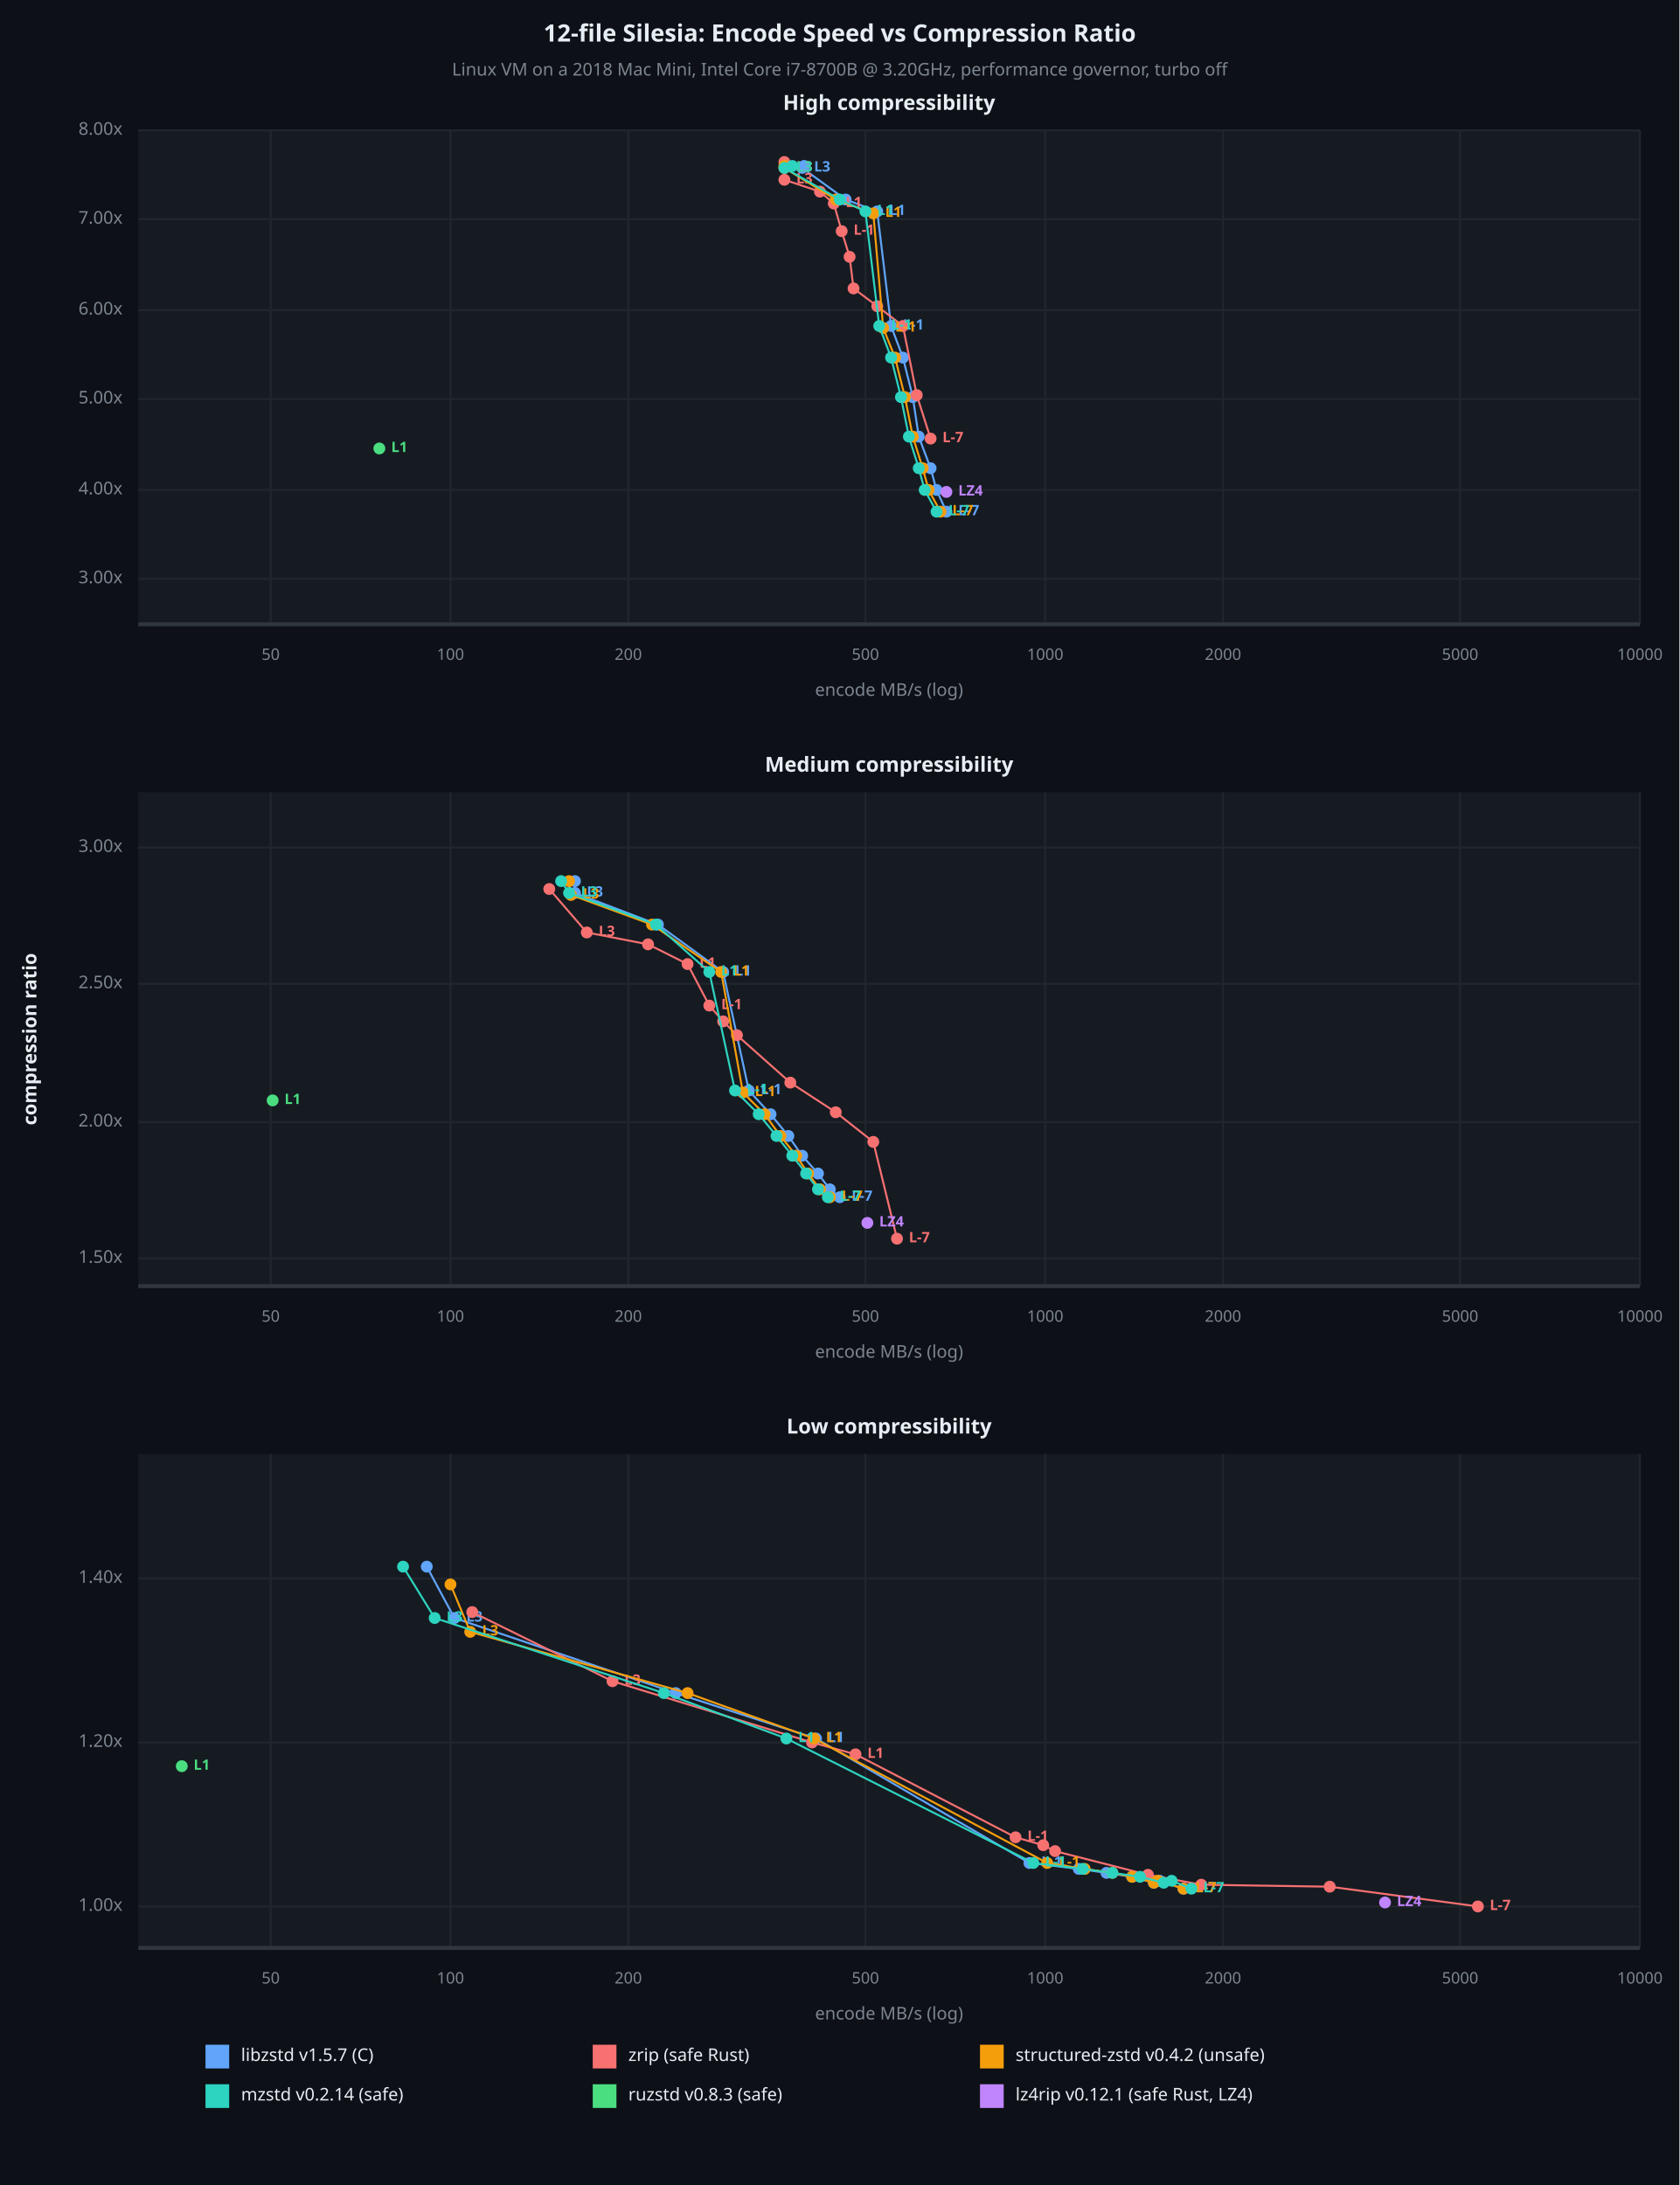
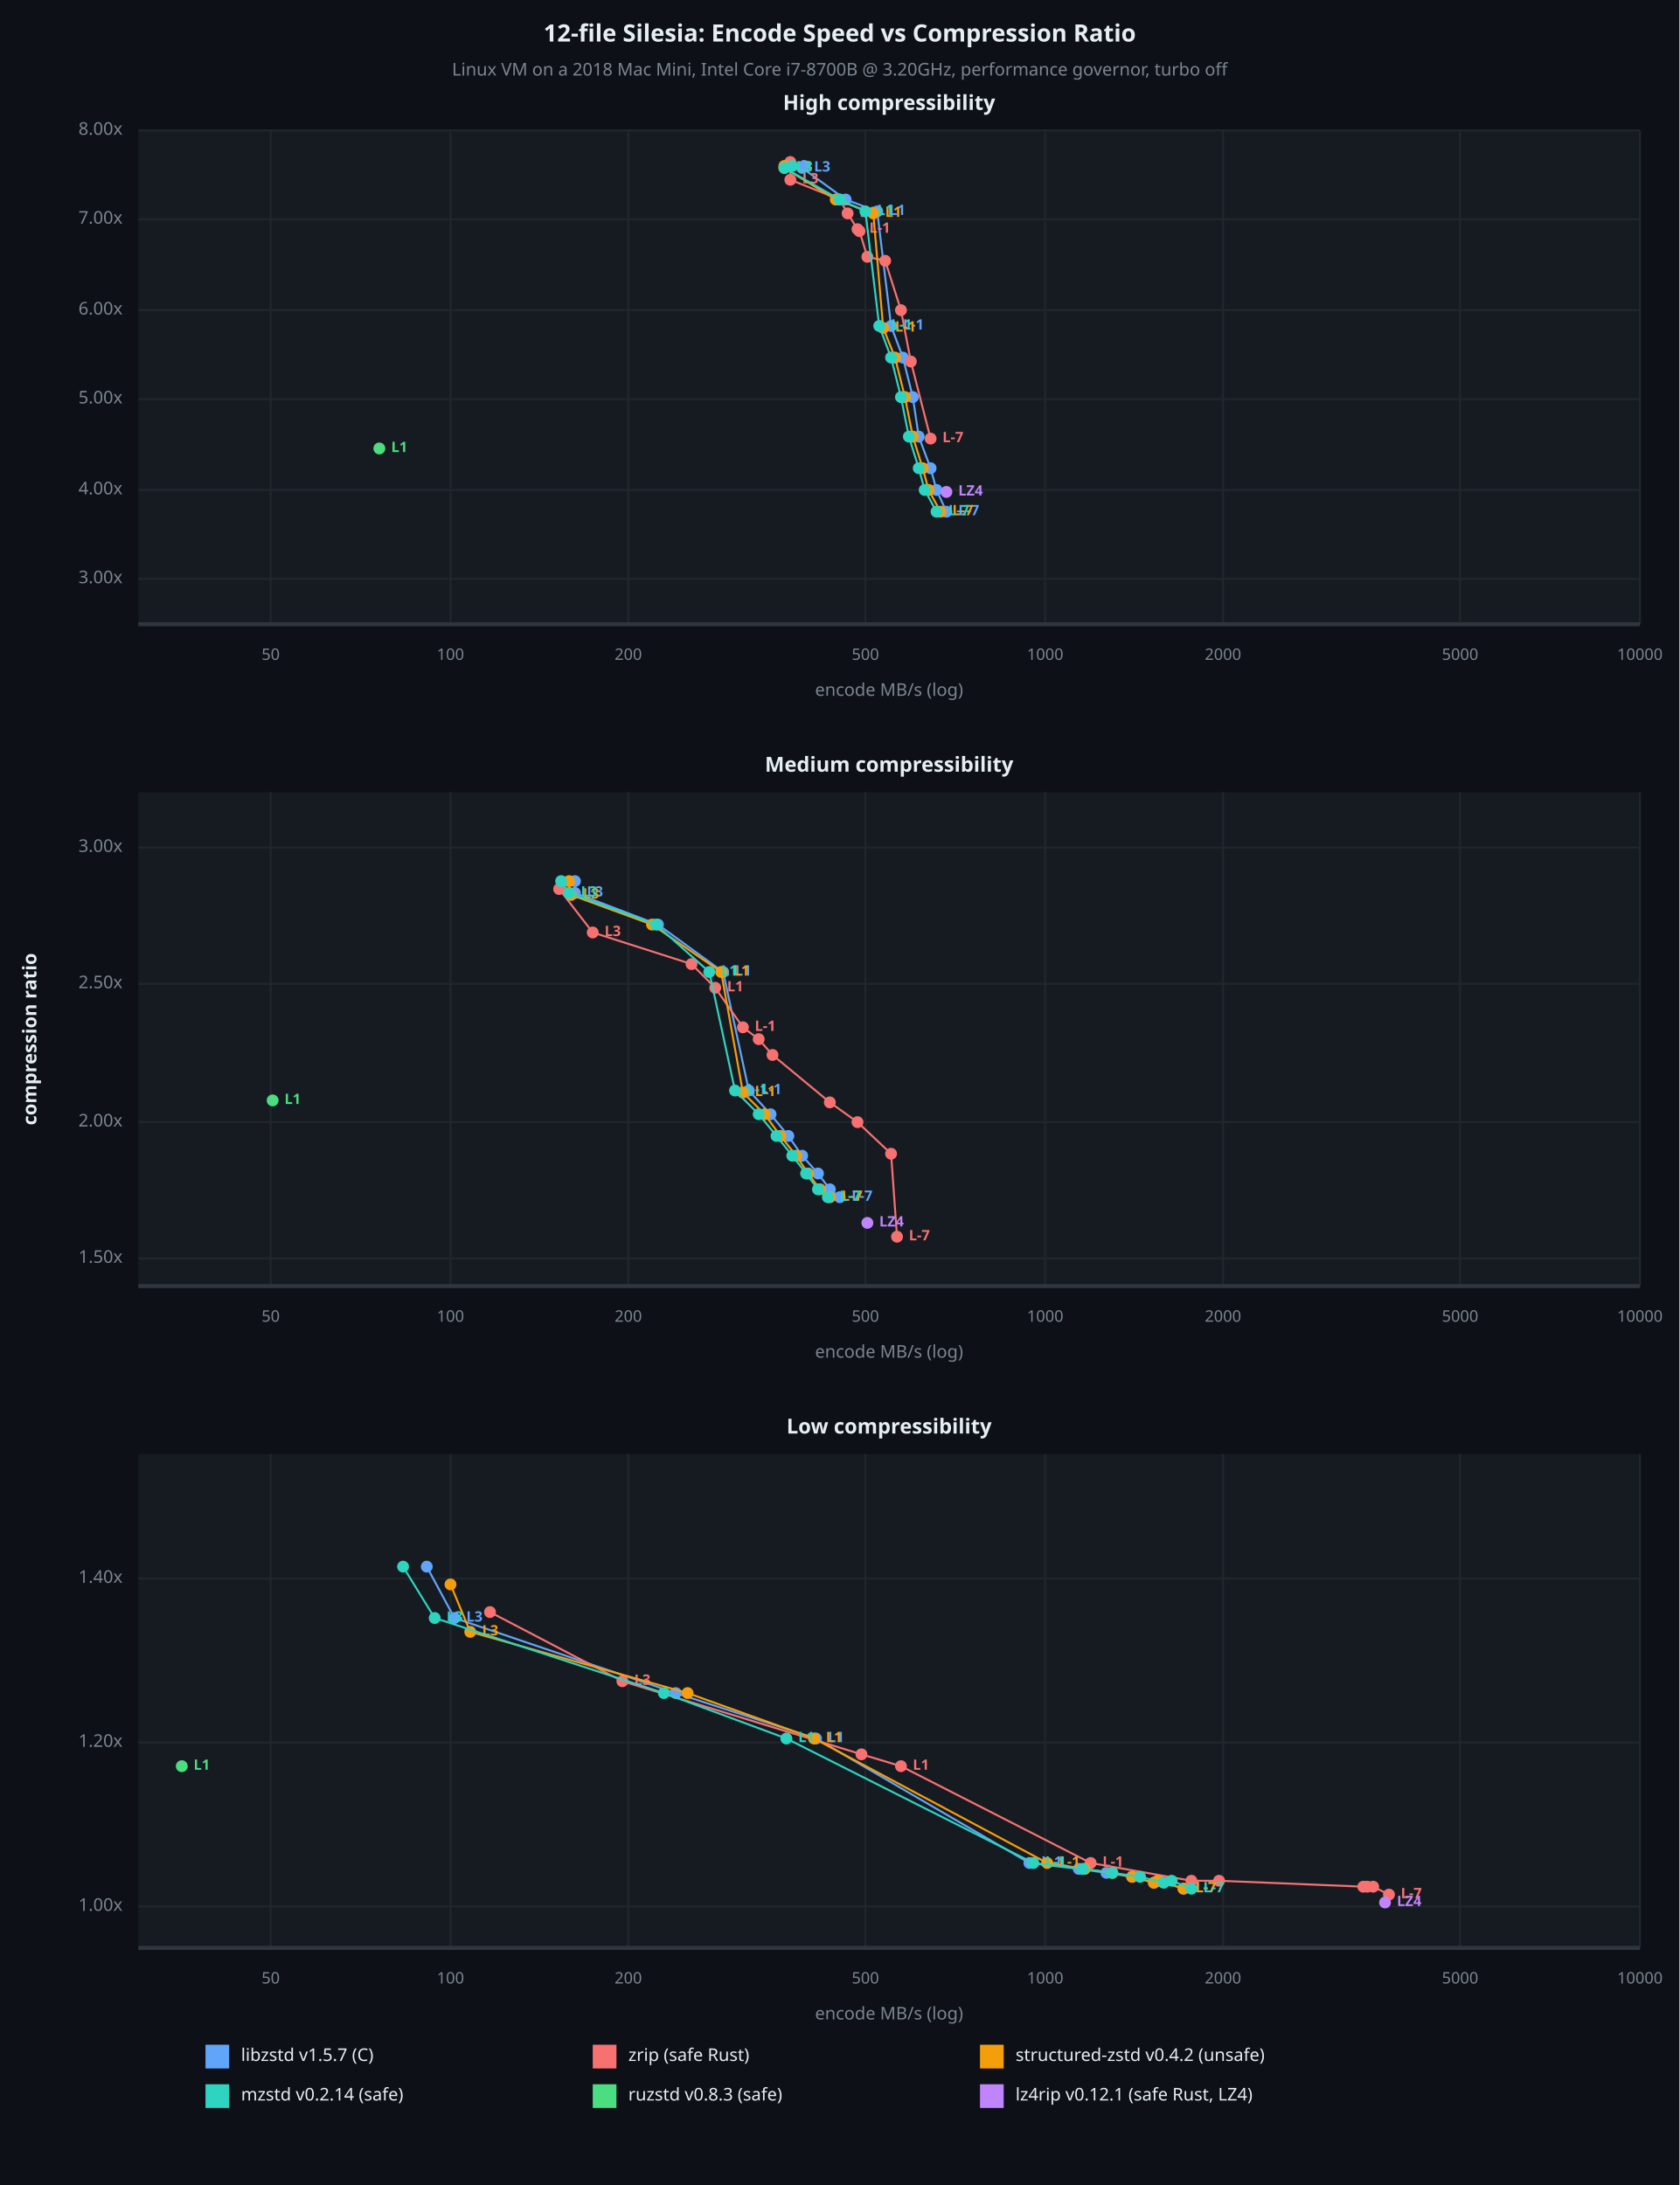
<svg xmlns="http://www.w3.org/2000/svg" viewBox="0 0 850 1106" font-family="system-ui, -apple-system, sans-serif">
  <rect x="0" y="0" width="850" height="1106" opacity="1" fill="#0D1117" stroke="none" />
  <text x="425" y="18" dy="0.5ex" text-anchor="middle" font-family="sans-serif" font-size="12.097" opacity="1" fill="#E6EDF3" font-weight="bold">
12-file Silesia: Encode Speed vs Compression Ratio
</text>
  <text x="425" y="36" dy="0.5ex" text-anchor="middle" font-family="sans-serif" font-size="8.871" opacity="1" fill="#7D8590">
Linux VM on a 2018 Mac Mini, Intel Core i7-8700B @ 3.20GHz, performance governor, turbo off
</text>
  <rect x="70" y="66" width="760" height="250" opacity="1" fill="#161B22" stroke="none" />
  <text x="450" y="53" dy="0.5ex" text-anchor="middle" font-family="sans-serif" font-size="10.484" opacity="1" fill="#E6EDF3" font-weight="bold">
High compressibility
</text>
  <polyline fill="none" opacity="1" stroke="#21262D" stroke-width="1" points="137,66 137,316 " />
  <text x="137" y="332" dy="0.5ex" text-anchor="middle" font-family="sans-serif" font-size="8.065" opacity="1" fill="#7D8590">
50
</text>
  <polyline fill="none" opacity="1" stroke="#21262D" stroke-width="1" points="228,66 228,316 " />
  <text x="228" y="332" dy="0.5ex" text-anchor="middle" font-family="sans-serif" font-size="8.065" opacity="1" fill="#7D8590">
100
</text>
  <polyline fill="none" opacity="1" stroke="#21262D" stroke-width="1" points="318,66 318,316 " />
  <text x="318" y="332" dy="0.5ex" text-anchor="middle" font-family="sans-serif" font-size="8.065" opacity="1" fill="#7D8590">
200
</text>
  <polyline fill="none" opacity="1" stroke="#21262D" stroke-width="1" points="438,66 438,316 " />
  <text x="438" y="332" dy="0.5ex" text-anchor="middle" font-family="sans-serif" font-size="8.065" opacity="1" fill="#7D8590">
500
</text>
  <polyline fill="none" opacity="1" stroke="#21262D" stroke-width="1" points="529,66 529,316 " />
  <text x="529" y="332" dy="0.5ex" text-anchor="middle" font-family="sans-serif" font-size="8.065" opacity="1" fill="#7D8590">
1000
</text>
  <polyline fill="none" opacity="1" stroke="#21262D" stroke-width="1" points="619,66 619,316 " />
  <text x="619" y="332" dy="0.5ex" text-anchor="middle" font-family="sans-serif" font-size="8.065" opacity="1" fill="#7D8590">
2000
</text>
  <polyline fill="none" opacity="1" stroke="#21262D" stroke-width="1" points="739,66 739,316 " />
  <text x="739" y="332" dy="0.5ex" text-anchor="middle" font-family="sans-serif" font-size="8.065" opacity="1" fill="#7D8590">
5000
</text>
  <polyline fill="none" opacity="1" stroke="#21262D" stroke-width="1" points="830,66 830,316 " />
  <text x="830" y="332" dy="0.5ex" text-anchor="middle" font-family="sans-serif" font-size="8.065" opacity="1" fill="#7D8590">
10000
</text>
  <polyline fill="none" opacity="1" stroke="#21262D" stroke-width="1" points="70,293 830,293 " />
  <text x="62" y="293" dy="0.5ex" text-anchor="end" font-family="sans-serif" font-size="8.871" opacity="1" fill="#7D8590">
3.00x
</text>
  <polyline fill="none" opacity="1" stroke="#21262D" stroke-width="1" points="70,248 830,248 " />
  <text x="62" y="248" dy="0.5ex" text-anchor="end" font-family="sans-serif" font-size="8.871" opacity="1" fill="#7D8590">
4.00x
</text>
  <polyline fill="none" opacity="1" stroke="#21262D" stroke-width="1" points="70,202 830,202 " />
  <text x="62" y="202" dy="0.5ex" text-anchor="end" font-family="sans-serif" font-size="8.871" opacity="1" fill="#7D8590">
5.00x
</text>
  <polyline fill="none" opacity="1" stroke="#21262D" stroke-width="1" points="70,157 830,157 " />
  <text x="62" y="157" dy="0.5ex" text-anchor="end" font-family="sans-serif" font-size="8.871" opacity="1" fill="#7D8590">
6.00x
</text>
  <polyline fill="none" opacity="1" stroke="#21262D" stroke-width="1" points="70,111 830,111 " />
  <text x="62" y="111" dy="0.5ex" text-anchor="end" font-family="sans-serif" font-size="8.871" opacity="1" fill="#7D8590">
7.00x
</text>
  <polyline fill="none" opacity="1" stroke="#21262D" stroke-width="1" points="70,66 830,66 " />
  <text x="62" y="66" dy="0.5ex" text-anchor="end" font-family="sans-serif" font-size="8.871" opacity="1" fill="#7D8590">
8.00x
</text>
  <polyline fill="none" opacity="1" stroke="#30363D" stroke-width="2" points="70,316 830,316 " />
  <polyline fill="none" opacity="1" stroke="#60A5FA" stroke-width="1" points="479,259 474,248 471,237 465,221 462,201 457,181 451,165 444,107 428,101 406,85 407,84 " />
  <circle cx="479" cy="259" r="3" opacity="1" fill="#60A5FA" stroke="none" stroke-width="1" />
  <text x="485" y="259" dy="0.5ex" text-anchor="start" font-family="sans-serif" font-size="7.258" opacity="1" fill="#60A5FA" font-weight="bold">
L-7
</text>
  <circle cx="474" cy="248" r="3" opacity="1" fill="#60A5FA" stroke="none" stroke-width="1" />
  <circle cx="471" cy="237" r="3" opacity="1" fill="#60A5FA" stroke="none" stroke-width="1" />
  <circle cx="465" cy="221" r="3" opacity="1" fill="#60A5FA" stroke="none" stroke-width="1" />
  <circle cx="462" cy="201" r="3" opacity="1" fill="#60A5FA" stroke="none" stroke-width="1" />
  <circle cx="457" cy="181" r="3" opacity="1" fill="#60A5FA" stroke="none" stroke-width="1" />
  <circle cx="451" cy="165" r="3" opacity="1" fill="#60A5FA" stroke="none" stroke-width="1" />
  <text x="457" y="165" dy="0.5ex" text-anchor="start" font-family="sans-serif" font-size="7.258" opacity="1" fill="#60A5FA" font-weight="bold">
L-1
</text>
  <circle cx="444" cy="107" r="3" opacity="1" fill="#60A5FA" stroke="none" stroke-width="1" />
  <text x="450" y="107" dy="0.5ex" text-anchor="start" font-family="sans-serif" font-size="7.258" opacity="1" fill="#60A5FA" font-weight="bold">
L1
</text>
  <circle cx="428" cy="101" r="3" opacity="1" fill="#60A5FA" stroke="none" stroke-width="1" />
  <circle cx="406" cy="85" r="3" opacity="1" fill="#60A5FA" stroke="none" stroke-width="1" />
  <text x="412" y="85" dy="0.5ex" text-anchor="start" font-family="sans-serif" font-size="7.258" opacity="1" fill="#60A5FA" font-weight="bold">
L3
</text>
  <circle cx="407" cy="84" r="3" opacity="1" fill="#60A5FA" stroke="none" stroke-width="1" />
-   <polyline fill="none" opacity="1" stroke="#F87171" stroke-width="1" points="471,222 464,200 457,165 444,155 432,146 430,130 426,117 422,103 415,97 397,91 397,82 " />
+   <polyline fill="none" opacity="1" stroke="#F87171" stroke-width="1" points="471,222 461,183 456,157 448,132 439,130 435,117 434,116 429,108 425,101 400,91 400,82 " />
  <circle cx="471" cy="222" r="3" opacity="1" fill="#F87171" stroke="none" stroke-width="1" />
  <text x="477" y="222" dy="0.5ex" text-anchor="start" font-family="sans-serif" font-size="7.258" opacity="1" fill="#F87171" font-weight="bold">
L-7
</text>
-   <circle cx="464" cy="200" r="3" opacity="1" fill="#F87171" stroke="none" stroke-width="1" />
-   <circle cx="457" cy="165" r="3" opacity="1" fill="#F87171" stroke="none" stroke-width="1" />
-   <circle cx="444" cy="155" r="3" opacity="1" fill="#F87171" stroke="none" stroke-width="1" />
-   <circle cx="432" cy="146" r="3" opacity="1" fill="#F87171" stroke="none" stroke-width="1" />
-   <circle cx="430" cy="130" r="3" opacity="1" fill="#F87171" stroke="none" stroke-width="1" />
-   <circle cx="426" cy="117" r="3" opacity="1" fill="#F87171" stroke="none" stroke-width="1" />
-   <text x="432" y="117" dy="0.5ex" text-anchor="start" font-family="sans-serif" font-size="7.258" opacity="1" fill="#F87171" font-weight="bold">
- L-1
- </text>
-   <circle cx="422" cy="103" r="3" opacity="1" fill="#F87171" stroke="none" stroke-width="1" />
-   <text x="428" y="103" dy="0.5ex" text-anchor="start" font-family="sans-serif" font-size="7.258" opacity="1" fill="#F87171" font-weight="bold">
- L1
- </text>
-   <circle cx="415" cy="97" r="3" opacity="1" fill="#F87171" stroke="none" stroke-width="1" />
-   <circle cx="397" cy="91" r="3" opacity="1" fill="#F87171" stroke="none" stroke-width="1" />
-   <text x="403" y="91" dy="0.5ex" text-anchor="start" font-family="sans-serif" font-size="7.258" opacity="1" fill="#F87171" font-weight="bold">
- L3
- </text>
-   <circle cx="397" cy="82" r="3" opacity="1" fill="#F87171" stroke="none" stroke-width="1" />
+   <circle cx="461" cy="183" r="3" opacity="1" fill="#F87171" stroke="none" stroke-width="1" />
+   <circle cx="456" cy="157" r="3" opacity="1" fill="#F87171" stroke="none" stroke-width="1" />
+   <circle cx="448" cy="132" r="3" opacity="1" fill="#F87171" stroke="none" stroke-width="1" />
+   <circle cx="439" cy="130" r="3" opacity="1" fill="#F87171" stroke="none" stroke-width="1" />
+   <circle cx="435" cy="117" r="3" opacity="1" fill="#F87171" stroke="none" stroke-width="1" />
+   <circle cx="434" cy="116" r="3" opacity="1" fill="#F87171" stroke="none" stroke-width="1" />
+   <text x="440" y="116" dy="0.5ex" text-anchor="start" font-family="sans-serif" font-size="7.258" opacity="1" fill="#F87171" font-weight="bold">
+ L-1
+ </text>
+   <circle cx="429" cy="108" r="3" opacity="1" fill="#F87171" stroke="none" stroke-width="1" />
+   <text x="435" y="108" dy="0.5ex" text-anchor="start" font-family="sans-serif" font-size="7.258" opacity="1" fill="#F87171" font-weight="bold">
+ L1
+ </text>
+   <circle cx="425" cy="101" r="3" opacity="1" fill="#F87171" stroke="none" stroke-width="1" />
+   <circle cx="400" cy="91" r="3" opacity="1" fill="#F87171" stroke="none" stroke-width="1" />
+   <text x="406" y="91" dy="0.5ex" text-anchor="start" font-family="sans-serif" font-size="7.258" opacity="1" fill="#F87171" font-weight="bold">
+ L3
+ </text>
+   <circle cx="400" cy="82" r="3" opacity="1" fill="#F87171" stroke="none" stroke-width="1" />
  <polyline fill="none" opacity="1" stroke="#F59E0B" stroke-width="1" points="476,259 470,248 467,237 462,221 458,201 453,181 447,166 442,108 423,101 397,85 397,84 " />
  <circle cx="476" cy="259" r="3" opacity="1" fill="#F59E0B" stroke="none" stroke-width="1" />
  <text x="482" y="259" dy="0.5ex" text-anchor="start" font-family="sans-serif" font-size="7.258" opacity="1" fill="#F59E0B" font-weight="bold">
L-7
</text>
  <circle cx="470" cy="248" r="3" opacity="1" fill="#F59E0B" stroke="none" stroke-width="1" />
  <circle cx="467" cy="237" r="3" opacity="1" fill="#F59E0B" stroke="none" stroke-width="1" />
  <circle cx="462" cy="221" r="3" opacity="1" fill="#F59E0B" stroke="none" stroke-width="1" />
  <circle cx="458" cy="201" r="3" opacity="1" fill="#F59E0B" stroke="none" stroke-width="1" />
  <circle cx="453" cy="181" r="3" opacity="1" fill="#F59E0B" stroke="none" stroke-width="1" />
  <circle cx="447" cy="166" r="3" opacity="1" fill="#F59E0B" stroke="none" stroke-width="1" />
  <text x="453" y="166" dy="0.5ex" text-anchor="start" font-family="sans-serif" font-size="7.258" opacity="1" fill="#F59E0B" font-weight="bold">
L-1
</text>
  <circle cx="442" cy="108" r="3" opacity="1" fill="#F59E0B" stroke="none" stroke-width="1" />
  <text x="448" y="108" dy="0.5ex" text-anchor="start" font-family="sans-serif" font-size="7.258" opacity="1" fill="#F59E0B" font-weight="bold">
L1
</text>
  <circle cx="423" cy="101" r="3" opacity="1" fill="#F59E0B" stroke="none" stroke-width="1" />
  <circle cx="397" cy="85" r="3" opacity="1" fill="#F59E0B" stroke="none" stroke-width="1" />
  <text x="403" y="85" dy="0.5ex" text-anchor="start" font-family="sans-serif" font-size="7.258" opacity="1" fill="#F59E0B" font-weight="bold">
L3
</text>
  <circle cx="397" cy="84" r="3" opacity="1" fill="#F59E0B" stroke="none" stroke-width="1" />
  <polyline fill="none" opacity="1" stroke="#2DD4BF" stroke-width="1" points="474,259 468,248 465,237 460,221 456,201 451,181 445,165 438,107 425,101 397,85 401,84 " />
  <circle cx="474" cy="259" r="3" opacity="1" fill="#2DD4BF" stroke="none" stroke-width="1" />
  <text x="480" y="259" dy="0.5ex" text-anchor="start" font-family="sans-serif" font-size="7.258" opacity="1" fill="#2DD4BF" font-weight="bold">
L-7
</text>
  <circle cx="468" cy="248" r="3" opacity="1" fill="#2DD4BF" stroke="none" stroke-width="1" />
  <circle cx="465" cy="237" r="3" opacity="1" fill="#2DD4BF" stroke="none" stroke-width="1" />
  <circle cx="460" cy="221" r="3" opacity="1" fill="#2DD4BF" stroke="none" stroke-width="1" />
  <circle cx="456" cy="201" r="3" opacity="1" fill="#2DD4BF" stroke="none" stroke-width="1" />
  <circle cx="451" cy="181" r="3" opacity="1" fill="#2DD4BF" stroke="none" stroke-width="1" />
  <circle cx="445" cy="165" r="3" opacity="1" fill="#2DD4BF" stroke="none" stroke-width="1" />
  <text x="451" y="165" dy="0.5ex" text-anchor="start" font-family="sans-serif" font-size="7.258" opacity="1" fill="#2DD4BF" font-weight="bold">
L-1
</text>
  <circle cx="438" cy="107" r="3" opacity="1" fill="#2DD4BF" stroke="none" stroke-width="1" />
  <text x="444" y="107" dy="0.5ex" text-anchor="start" font-family="sans-serif" font-size="7.258" opacity="1" fill="#2DD4BF" font-weight="bold">
L1
</text>
  <circle cx="425" cy="101" r="3" opacity="1" fill="#2DD4BF" stroke="none" stroke-width="1" />
  <circle cx="397" cy="85" r="3" opacity="1" fill="#2DD4BF" stroke="none" stroke-width="1" />
  <text x="403" y="85" dy="0.5ex" text-anchor="start" font-family="sans-serif" font-size="7.258" opacity="1" fill="#2DD4BF" font-weight="bold">
L3
</text>
  <circle cx="401" cy="84" r="3" opacity="1" fill="#2DD4BF" stroke="none" stroke-width="1" />
  <circle cx="192" cy="227" r="3" opacity="1" fill="#4ADE80" stroke="none" stroke-width="1" />
  <text x="198" y="227" dy="0.5ex" text-anchor="start" font-family="sans-serif" font-size="7.258" opacity="1" fill="#4ADE80" font-weight="bold">
L1
</text>
  <circle cx="479" cy="249" r="3" opacity="1" fill="#C084FC" stroke="none" stroke-width="1" />
  <text x="485" y="249" dy="0.5ex" text-anchor="start" font-family="sans-serif" font-size="7.258" opacity="1" fill="#C084FC" font-weight="bold">
LZ4
</text>
  <text x="450" y="350" dy="0.5ex" text-anchor="middle" font-family="sans-serif" font-size="8.871" opacity="1" fill="#7D8590">
encode MB/s (log)
</text>
  <rect x="70" y="401" width="760" height="250" opacity="1" fill="#161B22" stroke="none" />
  <text x="450" y="388" dy="0.5ex" text-anchor="middle" font-family="sans-serif" font-size="10.484" opacity="1" fill="#E6EDF3" font-weight="bold">
Medium compressibility
</text>
  <polyline fill="none" opacity="1" stroke="#21262D" stroke-width="1" points="137,401 137,651 " />
  <text x="137" y="667" dy="0.5ex" text-anchor="middle" font-family="sans-serif" font-size="8.065" opacity="1" fill="#7D8590">
50
</text>
  <polyline fill="none" opacity="1" stroke="#21262D" stroke-width="1" points="228,401 228,651 " />
  <text x="228" y="667" dy="0.5ex" text-anchor="middle" font-family="sans-serif" font-size="8.065" opacity="1" fill="#7D8590">
100
</text>
  <polyline fill="none" opacity="1" stroke="#21262D" stroke-width="1" points="318,401 318,651 " />
  <text x="318" y="667" dy="0.5ex" text-anchor="middle" font-family="sans-serif" font-size="8.065" opacity="1" fill="#7D8590">
200
</text>
  <polyline fill="none" opacity="1" stroke="#21262D" stroke-width="1" points="438,401 438,651 " />
  <text x="438" y="667" dy="0.5ex" text-anchor="middle" font-family="sans-serif" font-size="8.065" opacity="1" fill="#7D8590">
500
</text>
  <polyline fill="none" opacity="1" stroke="#21262D" stroke-width="1" points="529,401 529,651 " />
  <text x="529" y="667" dy="0.5ex" text-anchor="middle" font-family="sans-serif" font-size="8.065" opacity="1" fill="#7D8590">
1000
</text>
  <polyline fill="none" opacity="1" stroke="#21262D" stroke-width="1" points="619,401 619,651 " />
  <text x="619" y="667" dy="0.5ex" text-anchor="middle" font-family="sans-serif" font-size="8.065" opacity="1" fill="#7D8590">
2000
</text>
  <polyline fill="none" opacity="1" stroke="#21262D" stroke-width="1" points="739,401 739,651 " />
  <text x="739" y="667" dy="0.5ex" text-anchor="middle" font-family="sans-serif" font-size="8.065" opacity="1" fill="#7D8590">
5000
</text>
  <polyline fill="none" opacity="1" stroke="#21262D" stroke-width="1" points="830,401 830,651 " />
  <text x="830" y="667" dy="0.5ex" text-anchor="middle" font-family="sans-serif" font-size="8.065" opacity="1" fill="#7D8590">
10000
</text>
  <polyline fill="none" opacity="1" stroke="#21262D" stroke-width="1" points="70,637 830,637 " />
  <text x="62" y="637" dy="0.5ex" text-anchor="end" font-family="sans-serif" font-size="8.871" opacity="1" fill="#7D8590">
1.50x
</text>
  <polyline fill="none" opacity="1" stroke="#21262D" stroke-width="1" points="70,568 830,568 " />
  <text x="62" y="568" dy="0.5ex" text-anchor="end" font-family="sans-serif" font-size="8.871" opacity="1" fill="#7D8590">
2.00x
</text>
  <polyline fill="none" opacity="1" stroke="#21262D" stroke-width="1" points="70,498 830,498 " />
  <text x="62" y="498" dy="0.5ex" text-anchor="end" font-family="sans-serif" font-size="8.871" opacity="1" fill="#7D8590">
2.50x
</text>
  <polyline fill="none" opacity="1" stroke="#21262D" stroke-width="1" points="70,429 830,429 " />
  <text x="62" y="429" dy="0.5ex" text-anchor="end" font-family="sans-serif" font-size="8.871" opacity="1" fill="#7D8590">
3.00x
</text>
  <polyline fill="none" opacity="1" stroke="#30363D" stroke-width="2" points="70,651 830,651 " />
  <polyline fill="none" opacity="1" stroke="#60A5FA" stroke-width="1" points="425,606 420,602 414,594 406,585 399,575 390,564 379,552 366,492 333,468 291,452 291,446 " />
  <circle cx="425" cy="606" r="3" opacity="1" fill="#60A5FA" stroke="none" stroke-width="1" />
  <text x="431" y="606" dy="0.5ex" text-anchor="start" font-family="sans-serif" font-size="7.258" opacity="1" fill="#60A5FA" font-weight="bold">
L-7
</text>
  <circle cx="420" cy="602" r="3" opacity="1" fill="#60A5FA" stroke="none" stroke-width="1" />
  <circle cx="414" cy="594" r="3" opacity="1" fill="#60A5FA" stroke="none" stroke-width="1" />
  <circle cx="406" cy="585" r="3" opacity="1" fill="#60A5FA" stroke="none" stroke-width="1" />
  <circle cx="399" cy="575" r="3" opacity="1" fill="#60A5FA" stroke="none" stroke-width="1" />
  <circle cx="390" cy="564" r="3" opacity="1" fill="#60A5FA" stroke="none" stroke-width="1" />
  <circle cx="379" cy="552" r="3" opacity="1" fill="#60A5FA" stroke="none" stroke-width="1" />
  <text x="385" y="552" dy="0.5ex" text-anchor="start" font-family="sans-serif" font-size="7.258" opacity="1" fill="#60A5FA" font-weight="bold">
L-1
</text>
  <circle cx="366" cy="492" r="3" opacity="1" fill="#60A5FA" stroke="none" stroke-width="1" />
  <text x="372" y="492" dy="0.5ex" text-anchor="start" font-family="sans-serif" font-size="7.258" opacity="1" fill="#60A5FA" font-weight="bold">
L1
</text>
  <circle cx="333" cy="468" r="3" opacity="1" fill="#60A5FA" stroke="none" stroke-width="1" />
  <circle cx="291" cy="452" r="3" opacity="1" fill="#60A5FA" stroke="none" stroke-width="1" />
  <text x="297" y="452" dy="0.5ex" text-anchor="start" font-family="sans-serif" font-size="7.258" opacity="1" fill="#60A5FA" font-weight="bold">
L3
</text>
  <circle cx="291" cy="446" r="3" opacity="1" fill="#60A5FA" stroke="none" stroke-width="1" />
-   <polyline fill="none" opacity="1" stroke="#F87171" stroke-width="1" points="454,627 442,578 423,563 400,548 373,524 366,517 359,509 348,488 328,478 297,472 278,450 " />
-   <circle cx="454" cy="627" r="3" opacity="1" fill="#F87171" stroke="none" stroke-width="1" />
-   <text x="460" y="627" dy="0.5ex" text-anchor="start" font-family="sans-serif" font-size="7.258" opacity="1" fill="#F87171" font-weight="bold">
- L-7
- </text>
-   <circle cx="442" cy="578" r="3" opacity="1" fill="#F87171" stroke="none" stroke-width="1" />
-   <circle cx="423" cy="563" r="3" opacity="1" fill="#F87171" stroke="none" stroke-width="1" />
-   <circle cx="400" cy="548" r="3" opacity="1" fill="#F87171" stroke="none" stroke-width="1" />
-   <circle cx="373" cy="524" r="3" opacity="1" fill="#F87171" stroke="none" stroke-width="1" />
-   <circle cx="366" cy="517" r="3" opacity="1" fill="#F87171" stroke="none" stroke-width="1" />
-   <circle cx="359" cy="509" r="3" opacity="1" fill="#F87171" stroke="none" stroke-width="1" />
-   <text x="365" y="509" dy="0.5ex" text-anchor="start" font-family="sans-serif" font-size="7.258" opacity="1" fill="#F87171" font-weight="bold">
- L-1
- </text>
-   <circle cx="348" cy="488" r="3" opacity="1" fill="#F87171" stroke="none" stroke-width="1" />
-   <text x="354" y="488" dy="0.5ex" text-anchor="start" font-family="sans-serif" font-size="7.258" opacity="1" fill="#F87171" font-weight="bold">
- L1
- </text>
-   <circle cx="328" cy="478" r="3" opacity="1" fill="#F87171" stroke="none" stroke-width="1" />
-   <circle cx="297" cy="472" r="3" opacity="1" fill="#F87171" stroke="none" stroke-width="1" />
-   <text x="303" y="472" dy="0.5ex" text-anchor="start" font-family="sans-serif" font-size="7.258" opacity="1" fill="#F87171" font-weight="bold">
- L3
- </text>
-   <circle cx="278" cy="450" r="3" opacity="1" fill="#F87171" stroke="none" stroke-width="1" />
+   <polyline fill="none" opacity="1" stroke="#F87171" stroke-width="1" points="454,626 451,584 434,568 420,558 391,534 384,526 376,520 362,500 350,488 300,472 283,450 " />
+   <circle cx="454" cy="626" r="3" opacity="1" fill="#F87171" stroke="none" stroke-width="1" />
+   <text x="460" y="626" dy="0.5ex" text-anchor="start" font-family="sans-serif" font-size="7.258" opacity="1" fill="#F87171" font-weight="bold">
+ L-7
+ </text>
+   <circle cx="451" cy="584" r="3" opacity="1" fill="#F87171" stroke="none" stroke-width="1" />
+   <circle cx="434" cy="568" r="3" opacity="1" fill="#F87171" stroke="none" stroke-width="1" />
+   <circle cx="420" cy="558" r="3" opacity="1" fill="#F87171" stroke="none" stroke-width="1" />
+   <circle cx="391" cy="534" r="3" opacity="1" fill="#F87171" stroke="none" stroke-width="1" />
+   <circle cx="384" cy="526" r="3" opacity="1" fill="#F87171" stroke="none" stroke-width="1" />
+   <circle cx="376" cy="520" r="3" opacity="1" fill="#F87171" stroke="none" stroke-width="1" />
+   <text x="382" y="520" dy="0.5ex" text-anchor="start" font-family="sans-serif" font-size="7.258" opacity="1" fill="#F87171" font-weight="bold">
+ L-1
+ </text>
+   <circle cx="362" cy="500" r="3" opacity="1" fill="#F87171" stroke="none" stroke-width="1" />
+   <text x="368" y="500" dy="0.5ex" text-anchor="start" font-family="sans-serif" font-size="7.258" opacity="1" fill="#F87171" font-weight="bold">
+ L1
+ </text>
+   <circle cx="350" cy="488" r="3" opacity="1" fill="#F87171" stroke="none" stroke-width="1" />
+   <circle cx="300" cy="472" r="3" opacity="1" fill="#F87171" stroke="none" stroke-width="1" />
+   <text x="306" y="472" dy="0.5ex" text-anchor="start" font-family="sans-serif" font-size="7.258" opacity="1" fill="#F87171" font-weight="bold">
+ L3
+ </text>
+   <circle cx="283" cy="450" r="3" opacity="1" fill="#F87171" stroke="none" stroke-width="1" />
  <polyline fill="none" opacity="1" stroke="#F59E0B" stroke-width="1" points="420,606 415,602 409,594 403,585 395,575 387,564 376,553 365,492 330,468 289,453 288,446 " />
  <circle cx="420" cy="606" r="3" opacity="1" fill="#F59E0B" stroke="none" stroke-width="1" />
  <text x="426" y="606" dy="0.5ex" text-anchor="start" font-family="sans-serif" font-size="7.258" opacity="1" fill="#F59E0B" font-weight="bold">
L-7
</text>
  <circle cx="415" cy="602" r="3" opacity="1" fill="#F59E0B" stroke="none" stroke-width="1" />
  <circle cx="409" cy="594" r="3" opacity="1" fill="#F59E0B" stroke="none" stroke-width="1" />
  <circle cx="403" cy="585" r="3" opacity="1" fill="#F59E0B" stroke="none" stroke-width="1" />
  <circle cx="395" cy="575" r="3" opacity="1" fill="#F59E0B" stroke="none" stroke-width="1" />
  <circle cx="387" cy="564" r="3" opacity="1" fill="#F59E0B" stroke="none" stroke-width="1" />
  <circle cx="376" cy="553" r="3" opacity="1" fill="#F59E0B" stroke="none" stroke-width="1" />
  <text x="382" y="553" dy="0.5ex" text-anchor="start" font-family="sans-serif" font-size="7.258" opacity="1" fill="#F59E0B" font-weight="bold">
L-1
</text>
  <circle cx="365" cy="492" r="3" opacity="1" fill="#F59E0B" stroke="none" stroke-width="1" />
  <text x="371" y="492" dy="0.5ex" text-anchor="start" font-family="sans-serif" font-size="7.258" opacity="1" fill="#F59E0B" font-weight="bold">
L1
</text>
  <circle cx="330" cy="468" r="3" opacity="1" fill="#F59E0B" stroke="none" stroke-width="1" />
  <circle cx="289" cy="453" r="3" opacity="1" fill="#F59E0B" stroke="none" stroke-width="1" />
  <text x="295" y="453" dy="0.5ex" text-anchor="start" font-family="sans-serif" font-size="7.258" opacity="1" fill="#F59E0B" font-weight="bold">
L3
</text>
  <circle cx="288" cy="446" r="3" opacity="1" fill="#F59E0B" stroke="none" stroke-width="1" />
  <polyline fill="none" opacity="1" stroke="#2DD4BF" stroke-width="1" points="419,606 414,602 408,594 401,585 393,575 384,564 372,552 359,492 332,468 288,452 284,446 " />
  <circle cx="419" cy="606" r="3" opacity="1" fill="#2DD4BF" stroke="none" stroke-width="1" />
  <text x="425" y="606" dy="0.5ex" text-anchor="start" font-family="sans-serif" font-size="7.258" opacity="1" fill="#2DD4BF" font-weight="bold">
L-7
</text>
  <circle cx="414" cy="602" r="3" opacity="1" fill="#2DD4BF" stroke="none" stroke-width="1" />
  <circle cx="408" cy="594" r="3" opacity="1" fill="#2DD4BF" stroke="none" stroke-width="1" />
  <circle cx="401" cy="585" r="3" opacity="1" fill="#2DD4BF" stroke="none" stroke-width="1" />
  <circle cx="393" cy="575" r="3" opacity="1" fill="#2DD4BF" stroke="none" stroke-width="1" />
  <circle cx="384" cy="564" r="3" opacity="1" fill="#2DD4BF" stroke="none" stroke-width="1" />
  <circle cx="372" cy="552" r="3" opacity="1" fill="#2DD4BF" stroke="none" stroke-width="1" />
  <text x="378" y="552" dy="0.5ex" text-anchor="start" font-family="sans-serif" font-size="7.258" opacity="1" fill="#2DD4BF" font-weight="bold">
L-1
</text>
  <circle cx="359" cy="492" r="3" opacity="1" fill="#2DD4BF" stroke="none" stroke-width="1" />
  <text x="365" y="492" dy="0.5ex" text-anchor="start" font-family="sans-serif" font-size="7.258" opacity="1" fill="#2DD4BF" font-weight="bold">
L1
</text>
  <circle cx="332" cy="468" r="3" opacity="1" fill="#2DD4BF" stroke="none" stroke-width="1" />
  <circle cx="288" cy="452" r="3" opacity="1" fill="#2DD4BF" stroke="none" stroke-width="1" />
  <text x="294" y="452" dy="0.5ex" text-anchor="start" font-family="sans-serif" font-size="7.258" opacity="1" fill="#2DD4BF" font-weight="bold">
L3
</text>
  <circle cx="284" cy="446" r="3" opacity="1" fill="#2DD4BF" stroke="none" stroke-width="1" />
  <circle cx="138" cy="557" r="3" opacity="1" fill="#4ADE80" stroke="none" stroke-width="1" />
  <text x="144" y="557" dy="0.5ex" text-anchor="start" font-family="sans-serif" font-size="7.258" opacity="1" fill="#4ADE80" font-weight="bold">
L1
</text>
  <circle cx="439" cy="619" r="3" opacity="1" fill="#C084FC" stroke="none" stroke-width="1" />
  <text x="445" y="619" dy="0.5ex" text-anchor="start" font-family="sans-serif" font-size="7.258" opacity="1" fill="#C084FC" font-weight="bold">
LZ4
</text>
  <text x="450" y="685" dy="0.5ex" text-anchor="middle" font-family="sans-serif" font-size="8.871" opacity="1" fill="#7D8590">
encode MB/s (log)
</text>
  <rect x="70" y="736" width="760" height="250" opacity="1" fill="#161B22" stroke="none" />
  <text x="450" y="723" dy="0.5ex" text-anchor="middle" font-family="sans-serif" font-size="10.484" opacity="1" fill="#E6EDF3" font-weight="bold">
Low compressibility
</text>
  <polyline fill="none" opacity="1" stroke="#21262D" stroke-width="1" points="137,736 137,986 " />
  <text x="137" y="1002" dy="0.5ex" text-anchor="middle" font-family="sans-serif" font-size="8.065" opacity="1" fill="#7D8590">
50
</text>
  <polyline fill="none" opacity="1" stroke="#21262D" stroke-width="1" points="228,736 228,986 " />
  <text x="228" y="1002" dy="0.5ex" text-anchor="middle" font-family="sans-serif" font-size="8.065" opacity="1" fill="#7D8590">
100
</text>
  <polyline fill="none" opacity="1" stroke="#21262D" stroke-width="1" points="318,736 318,986 " />
  <text x="318" y="1002" dy="0.5ex" text-anchor="middle" font-family="sans-serif" font-size="8.065" opacity="1" fill="#7D8590">
200
</text>
  <polyline fill="none" opacity="1" stroke="#21262D" stroke-width="1" points="438,736 438,986 " />
  <text x="438" y="1002" dy="0.5ex" text-anchor="middle" font-family="sans-serif" font-size="8.065" opacity="1" fill="#7D8590">
500
</text>
  <polyline fill="none" opacity="1" stroke="#21262D" stroke-width="1" points="529,736 529,986 " />
  <text x="529" y="1002" dy="0.5ex" text-anchor="middle" font-family="sans-serif" font-size="8.065" opacity="1" fill="#7D8590">
1000
</text>
  <polyline fill="none" opacity="1" stroke="#21262D" stroke-width="1" points="619,736 619,986 " />
  <text x="619" y="1002" dy="0.5ex" text-anchor="middle" font-family="sans-serif" font-size="8.065" opacity="1" fill="#7D8590">
2000
</text>
  <polyline fill="none" opacity="1" stroke="#21262D" stroke-width="1" points="739,736 739,986 " />
  <text x="739" y="1002" dy="0.5ex" text-anchor="middle" font-family="sans-serif" font-size="8.065" opacity="1" fill="#7D8590">
5000
</text>
  <polyline fill="none" opacity="1" stroke="#21262D" stroke-width="1" points="830,736 830,986 " />
  <text x="830" y="1002" dy="0.5ex" text-anchor="middle" font-family="sans-serif" font-size="8.065" opacity="1" fill="#7D8590">
10000
</text>
  <polyline fill="none" opacity="1" stroke="#21262D" stroke-width="1" points="70,965 830,965 " />
  <text x="62" y="965" dy="0.5ex" text-anchor="end" font-family="sans-serif" font-size="8.871" opacity="1" fill="#7D8590">
1.00x
</text>
  <polyline fill="none" opacity="1" stroke="#21262D" stroke-width="1" points="70,882 830,882 " />
  <text x="62" y="882" dy="0.5ex" text-anchor="end" font-family="sans-serif" font-size="8.871" opacity="1" fill="#7D8590">
1.20x
</text>
  <polyline fill="none" opacity="1" stroke="#21262D" stroke-width="1" points="70,799 830,799 " />
  <text x="62" y="799" dy="0.5ex" text-anchor="end" font-family="sans-serif" font-size="8.871" opacity="1" fill="#7D8590">
1.40x
</text>
  <polyline fill="none" opacity="1" stroke="#30363D" stroke-width="2" points="70,986 830,986 " />
  <polyline fill="none" opacity="1" stroke="#60A5FA" stroke-width="1" points="599,956 587,952 584,953 573,950 560,948 546,946 521,943 413,880 342,857 230,819 216,793 " />
  <circle cx="599" cy="956" r="3" opacity="1" fill="#60A5FA" stroke="none" stroke-width="1" />
  <text x="605" y="956" dy="0.5ex" text-anchor="start" font-family="sans-serif" font-size="7.258" opacity="1" fill="#60A5FA" font-weight="bold">
L-7
</text>
  <circle cx="587" cy="952" r="3" opacity="1" fill="#60A5FA" stroke="none" stroke-width="1" />
  <circle cx="584" cy="953" r="3" opacity="1" fill="#60A5FA" stroke="none" stroke-width="1" />
  <circle cx="573" cy="950" r="3" opacity="1" fill="#60A5FA" stroke="none" stroke-width="1" />
  <circle cx="560" cy="948" r="3" opacity="1" fill="#60A5FA" stroke="none" stroke-width="1" />
  <circle cx="546" cy="946" r="3" opacity="1" fill="#60A5FA" stroke="none" stroke-width="1" />
  <circle cx="521" cy="943" r="3" opacity="1" fill="#60A5FA" stroke="none" stroke-width="1" />
  <text x="527" y="943" dy="0.5ex" text-anchor="start" font-family="sans-serif" font-size="7.258" opacity="1" fill="#60A5FA" font-weight="bold">
L-1
</text>
  <circle cx="413" cy="880" r="3" opacity="1" fill="#60A5FA" stroke="none" stroke-width="1" />
  <text x="419" y="880" dy="0.5ex" text-anchor="start" font-family="sans-serif" font-size="7.258" opacity="1" fill="#60A5FA" font-weight="bold">
L1
</text>
  <circle cx="342" cy="857" r="3" opacity="1" fill="#60A5FA" stroke="none" stroke-width="1" />
  <circle cx="230" cy="819" r="3" opacity="1" fill="#60A5FA" stroke="none" stroke-width="1" />
  <text x="236" y="819" dy="0.5ex" text-anchor="start" font-family="sans-serif" font-size="7.258" opacity="1" fill="#60A5FA" font-weight="bold">
L3
</text>
  <circle cx="216" cy="793" r="3" opacity="1" fill="#60A5FA" stroke="none" stroke-width="1" />
-   <polyline fill="none" opacity="1" stroke="#F87171" stroke-width="1" points="748,965 673,955 608,954 581,949 534,937 528,934 514,930 433,888 411,882 310,851 239,816 " />
-   <circle cx="748" cy="965" r="3" opacity="1" fill="#F87171" stroke="none" stroke-width="1" />
-   <text x="754" y="965" dy="0.5ex" text-anchor="start" font-family="sans-serif" font-size="7.258" opacity="1" fill="#F87171" font-weight="bold">
- L-7
- </text>
-   <circle cx="673" cy="955" r="3" opacity="1" fill="#F87171" stroke="none" stroke-width="1" />
-   <circle cx="608" cy="954" r="3" opacity="1" fill="#F87171" stroke="none" stroke-width="1" />
-   <circle cx="581" cy="949" r="3" opacity="1" fill="#F87171" stroke="none" stroke-width="1" />
-   <circle cx="534" cy="937" r="3" opacity="1" fill="#F87171" stroke="none" stroke-width="1" />
-   <circle cx="528" cy="934" r="3" opacity="1" fill="#F87171" stroke="none" stroke-width="1" />
-   <circle cx="514" cy="930" r="3" opacity="1" fill="#F87171" stroke="none" stroke-width="1" />
-   <text x="520" y="930" dy="0.5ex" text-anchor="start" font-family="sans-serif" font-size="7.258" opacity="1" fill="#F87171" font-weight="bold">
- L-1
- </text>
-   <circle cx="433" cy="888" r="3" opacity="1" fill="#F87171" stroke="none" stroke-width="1" />
-   <text x="439" y="888" dy="0.5ex" text-anchor="start" font-family="sans-serif" font-size="7.258" opacity="1" fill="#F87171" font-weight="bold">
- L1
- </text>
-   <circle cx="411" cy="882" r="3" opacity="1" fill="#F87171" stroke="none" stroke-width="1" />
-   <circle cx="310" cy="851" r="3" opacity="1" fill="#F87171" stroke="none" stroke-width="1" />
-   <text x="316" y="851" dy="0.5ex" text-anchor="start" font-family="sans-serif" font-size="7.258" opacity="1" fill="#F87171" font-weight="bold">
- L3
- </text>
-   <circle cx="239" cy="816" r="3" opacity="1" fill="#F87171" stroke="none" stroke-width="1" />
+   <polyline fill="none" opacity="1" stroke="#F87171" stroke-width="1" points="703,959 695,955 692,955 690,955 617,952 603,952 552,943 456,894 436,888 315,851 248,816 " />
+   <circle cx="703" cy="959" r="3" opacity="1" fill="#F87171" stroke="none" stroke-width="1" />
+   <text x="709" y="959" dy="0.5ex" text-anchor="start" font-family="sans-serif" font-size="7.258" opacity="1" fill="#F87171" font-weight="bold">
+ L-7
+ </text>
+   <circle cx="695" cy="955" r="3" opacity="1" fill="#F87171" stroke="none" stroke-width="1" />
+   <circle cx="692" cy="955" r="3" opacity="1" fill="#F87171" stroke="none" stroke-width="1" />
+   <circle cx="690" cy="955" r="3" opacity="1" fill="#F87171" stroke="none" stroke-width="1" />
+   <circle cx="617" cy="952" r="3" opacity="1" fill="#F87171" stroke="none" stroke-width="1" />
+   <circle cx="603" cy="952" r="3" opacity="1" fill="#F87171" stroke="none" stroke-width="1" />
+   <circle cx="552" cy="943" r="3" opacity="1" fill="#F87171" stroke="none" stroke-width="1" />
+   <text x="558" y="943" dy="0.5ex" text-anchor="start" font-family="sans-serif" font-size="7.258" opacity="1" fill="#F87171" font-weight="bold">
+ L-1
+ </text>
+   <circle cx="456" cy="894" r="3" opacity="1" fill="#F87171" stroke="none" stroke-width="1" />
+   <text x="462" y="894" dy="0.5ex" text-anchor="start" font-family="sans-serif" font-size="7.258" opacity="1" fill="#F87171" font-weight="bold">
+ L1
+ </text>
+   <circle cx="436" cy="888" r="3" opacity="1" fill="#F87171" stroke="none" stroke-width="1" />
+   <circle cx="315" cy="851" r="3" opacity="1" fill="#F87171" stroke="none" stroke-width="1" />
+   <text x="321" y="851" dy="0.5ex" text-anchor="start" font-family="sans-serif" font-size="7.258" opacity="1" fill="#F87171" font-weight="bold">
+ L3
+ </text>
+   <circle cx="248" cy="816" r="3" opacity="1" fill="#F87171" stroke="none" stroke-width="1" />
  <polyline fill="none" opacity="1" stroke="#F59E0B" stroke-width="1" points="599,956 586,952 584,953 573,950 563,948 549,946 530,943 412,880 348,857 238,826 228,802 " />
  <circle cx="599" cy="956" r="3" opacity="1" fill="#F59E0B" stroke="none" stroke-width="1" />
  <text x="605" y="956" dy="0.5ex" text-anchor="start" font-family="sans-serif" font-size="7.258" opacity="1" fill="#F59E0B" font-weight="bold">
L-7
</text>
  <circle cx="586" cy="952" r="3" opacity="1" fill="#F59E0B" stroke="none" stroke-width="1" />
  <circle cx="584" cy="953" r="3" opacity="1" fill="#F59E0B" stroke="none" stroke-width="1" />
  <circle cx="573" cy="950" r="3" opacity="1" fill="#F59E0B" stroke="none" stroke-width="1" />
  <circle cx="563" cy="948" r="3" opacity="1" fill="#F59E0B" stroke="none" stroke-width="1" />
  <circle cx="549" cy="946" r="3" opacity="1" fill="#F59E0B" stroke="none" stroke-width="1" />
  <circle cx="530" cy="943" r="3" opacity="1" fill="#F59E0B" stroke="none" stroke-width="1" />
  <text x="536" y="943" dy="0.5ex" text-anchor="start" font-family="sans-serif" font-size="7.258" opacity="1" fill="#F59E0B" font-weight="bold">
L-1
</text>
  <circle cx="412" cy="880" r="3" opacity="1" fill="#F59E0B" stroke="none" stroke-width="1" />
  <text x="418" y="880" dy="0.5ex" text-anchor="start" font-family="sans-serif" font-size="7.258" opacity="1" fill="#F59E0B" font-weight="bold">
L1
</text>
  <circle cx="348" cy="857" r="3" opacity="1" fill="#F59E0B" stroke="none" stroke-width="1" />
  <circle cx="238" cy="826" r="3" opacity="1" fill="#F59E0B" stroke="none" stroke-width="1" />
  <text x="244" y="826" dy="0.5ex" text-anchor="start" font-family="sans-serif" font-size="7.258" opacity="1" fill="#F59E0B" font-weight="bold">
L3
</text>
  <circle cx="228" cy="802" r="3" opacity="1" fill="#F59E0B" stroke="none" stroke-width="1" />
  <polyline fill="none" opacity="1" stroke="#2DD4BF" stroke-width="1" points="603,956 593,952 589,953 577,950 563,948 548,946 523,943 398,880 336,857 220,819 204,793 " />
  <circle cx="603" cy="956" r="3" opacity="1" fill="#2DD4BF" stroke="none" stroke-width="1" />
  <text x="609" y="956" dy="0.5ex" text-anchor="start" font-family="sans-serif" font-size="7.258" opacity="1" fill="#2DD4BF" font-weight="bold">
L-7
</text>
  <circle cx="593" cy="952" r="3" opacity="1" fill="#2DD4BF" stroke="none" stroke-width="1" />
  <circle cx="589" cy="953" r="3" opacity="1" fill="#2DD4BF" stroke="none" stroke-width="1" />
  <circle cx="577" cy="950" r="3" opacity="1" fill="#2DD4BF" stroke="none" stroke-width="1" />
  <circle cx="563" cy="948" r="3" opacity="1" fill="#2DD4BF" stroke="none" stroke-width="1" />
  <circle cx="548" cy="946" r="3" opacity="1" fill="#2DD4BF" stroke="none" stroke-width="1" />
  <circle cx="523" cy="943" r="3" opacity="1" fill="#2DD4BF" stroke="none" stroke-width="1" />
  <text x="529" y="943" dy="0.5ex" text-anchor="start" font-family="sans-serif" font-size="7.258" opacity="1" fill="#2DD4BF" font-weight="bold">
L-1
</text>
  <circle cx="398" cy="880" r="3" opacity="1" fill="#2DD4BF" stroke="none" stroke-width="1" />
  <text x="404" y="880" dy="0.5ex" text-anchor="start" font-family="sans-serif" font-size="7.258" opacity="1" fill="#2DD4BF" font-weight="bold">
L1
</text>
  <circle cx="336" cy="857" r="3" opacity="1" fill="#2DD4BF" stroke="none" stroke-width="1" />
  <circle cx="220" cy="819" r="3" opacity="1" fill="#2DD4BF" stroke="none" stroke-width="1" />
  <text x="226" y="819" dy="0.5ex" text-anchor="start" font-family="sans-serif" font-size="7.258" opacity="1" fill="#2DD4BF" font-weight="bold">
L3
</text>
  <circle cx="204" cy="793" r="3" opacity="1" fill="#2DD4BF" stroke="none" stroke-width="1" />
  <circle cx="92" cy="894" r="3" opacity="1" fill="#4ADE80" stroke="none" stroke-width="1" />
  <text x="98" y="894" dy="0.5ex" text-anchor="start" font-family="sans-serif" font-size="7.258" opacity="1" fill="#4ADE80" font-weight="bold">
L1
</text>
  <circle cx="701" cy="963" r="3" opacity="1" fill="#C084FC" stroke="none" stroke-width="1" />
  <text x="707" y="963" dy="0.5ex" text-anchor="start" font-family="sans-serif" font-size="7.258" opacity="1" fill="#C084FC" font-weight="bold">
LZ4
</text>
  <text x="450" y="1020" dy="0.5ex" text-anchor="middle" font-family="sans-serif" font-size="8.871" opacity="1" fill="#7D8590">
encode MB/s (log)
</text>
  <text x="16" y="526" dy="0.5ex" text-anchor="middle" font-family="sans-serif" font-size="9.677" opacity="1" fill="#E6EDF3" font-weight="bold" transform="rotate(270, 16, 526)">
compression ratio
</text>
  <rect x="104" y="1035" width="12" height="12" opacity="1" fill="#60A5FA" stroke="none" />
  <text x="122" y="1041" dy="0.5ex" text-anchor="start" font-family="sans-serif" font-size="8.871" opacity="1" fill="#E6EDF3">
libzstd v1.5.7 (C)
</text>
  <rect x="300" y="1035" width="12" height="12" opacity="1" fill="#F87171" stroke="none" />
  <text x="318" y="1041" dy="0.5ex" text-anchor="start" font-family="sans-serif" font-size="8.871" opacity="1" fill="#E6EDF3">
zrip (safe Rust)
</text>
  <rect x="496" y="1035" width="12" height="12" opacity="1" fill="#F59E0B" stroke="none" />
  <text x="514" y="1041" dy="0.5ex" text-anchor="start" font-family="sans-serif" font-size="8.871" opacity="1" fill="#E6EDF3">
structured-zstd v0.4.2 (unsafe)
</text>
  <rect x="104" y="1055" width="12" height="12" opacity="1" fill="#2DD4BF" stroke="none" />
  <text x="122" y="1061" dy="0.5ex" text-anchor="start" font-family="sans-serif" font-size="8.871" opacity="1" fill="#E6EDF3">
mzstd v0.2.14 (safe)
</text>
  <rect x="300" y="1055" width="12" height="12" opacity="1" fill="#4ADE80" stroke="none" />
  <text x="318" y="1061" dy="0.5ex" text-anchor="start" font-family="sans-serif" font-size="8.871" opacity="1" fill="#E6EDF3">
ruzstd v0.8.3 (safe)
</text>
  <rect x="496" y="1055" width="12" height="12" opacity="1" fill="#C084FC" stroke="none" />
  <text x="514" y="1061" dy="0.5ex" text-anchor="start" font-family="sans-serif" font-size="8.871" opacity="1" fill="#E6EDF3">
lz4rip v0.12.1 (safe Rust, LZ4)
</text>
</svg>
